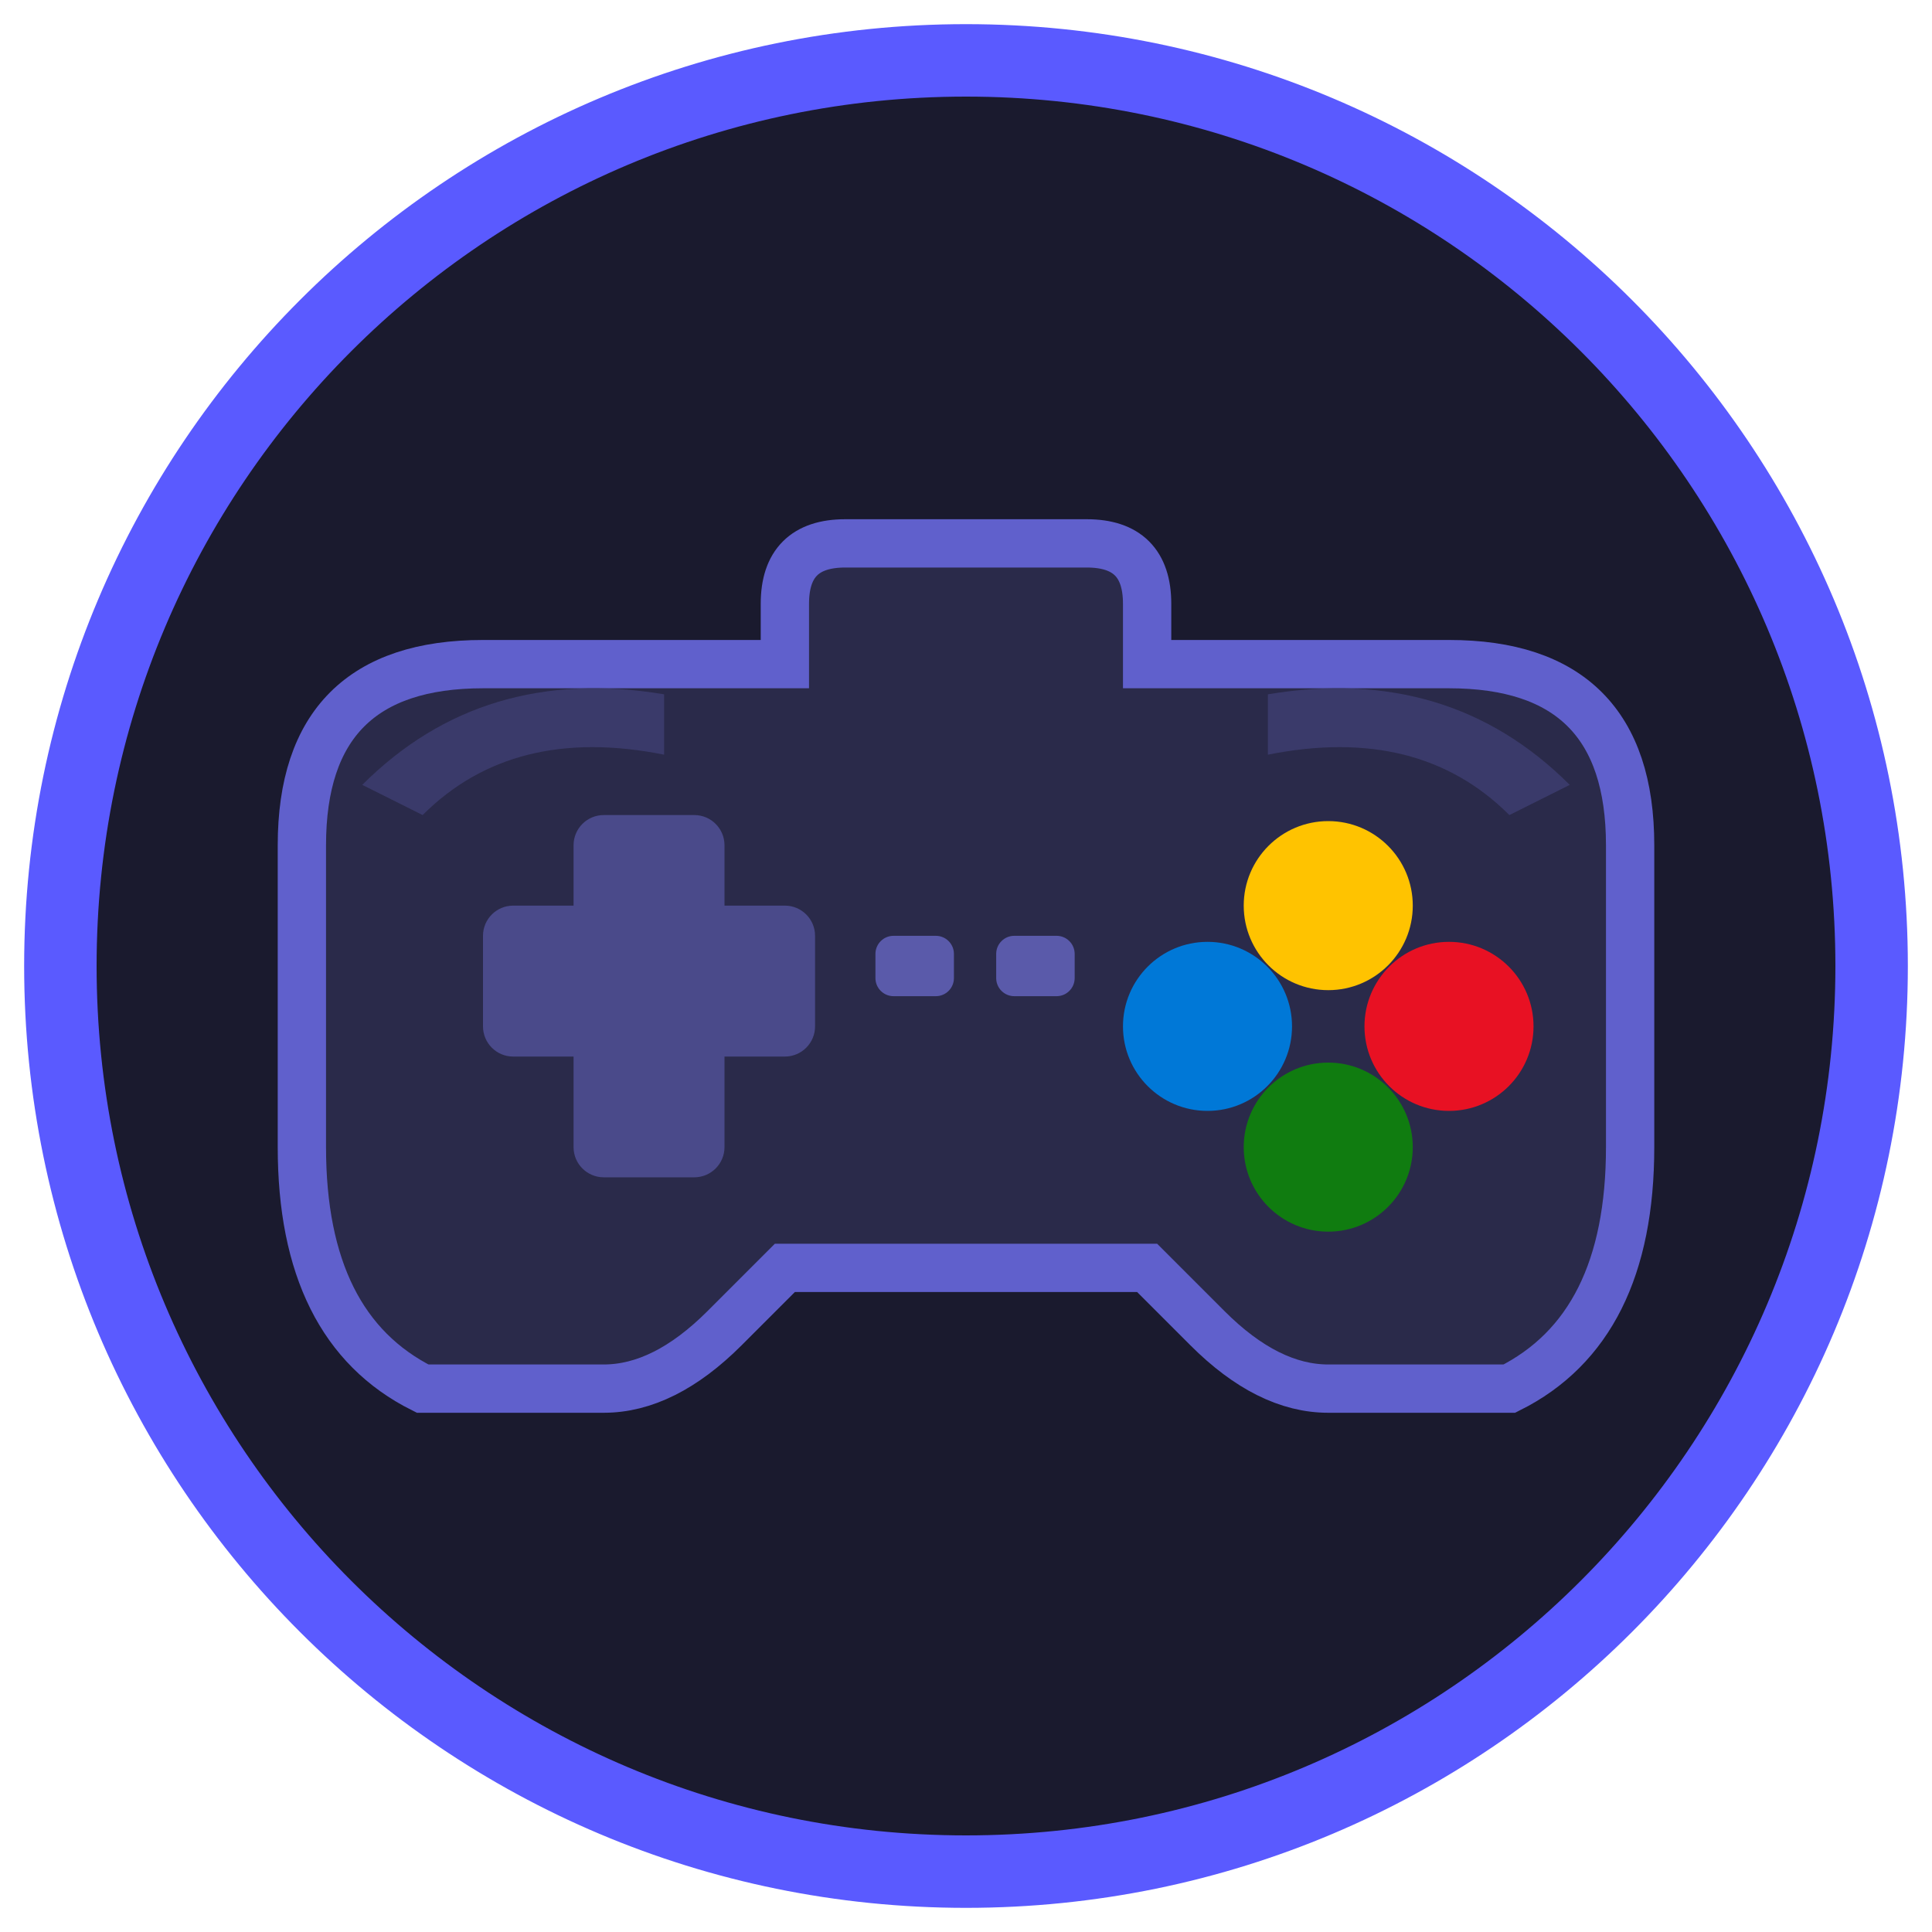
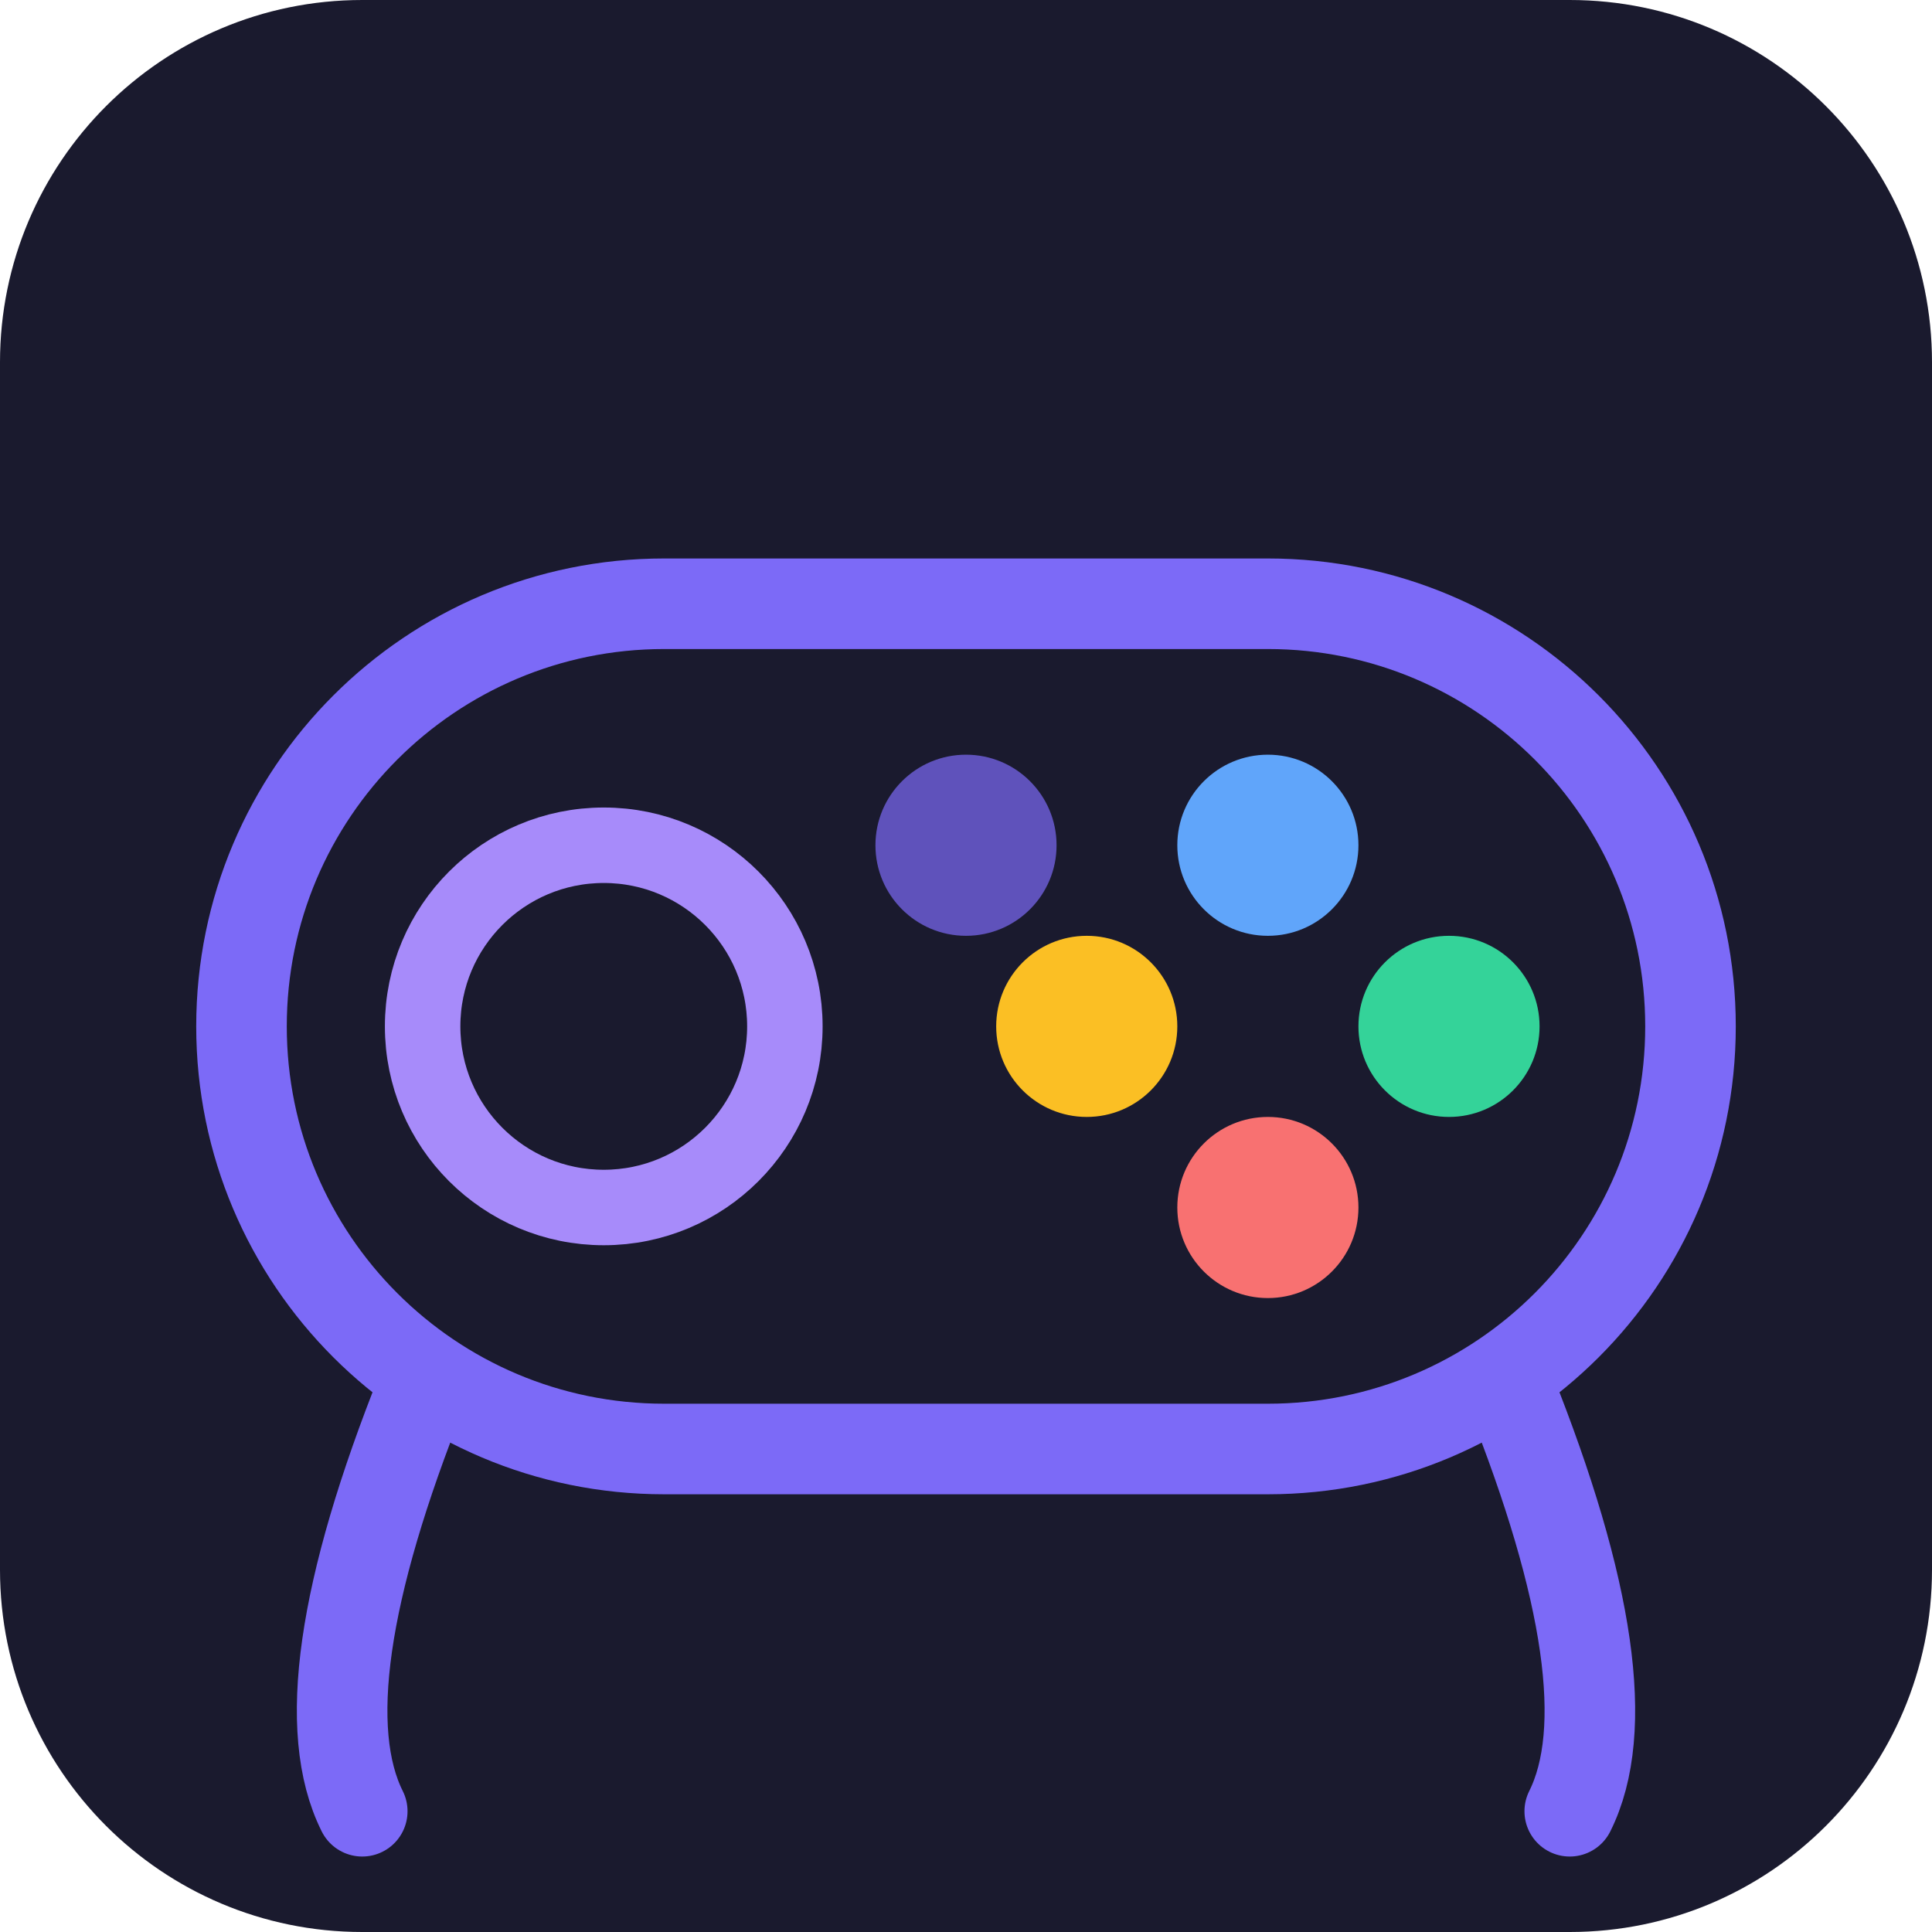
- <svg xmlns="http://www.w3.org/2000/svg" viewBox="0 0 32 32" width="32" height="32">
-   <circle cx="16" cy="16" r="15" fill="#1a1a2e" stroke="#5a5aff" stroke-width="1.2" />
-   <path d="M5 14 Q5 11 8 11 L13 11 L13 10 Q13 9 14 9 L18 9 Q19 9 19 10 L19 11 L24 11 Q27 11 27 14 L27 19 Q27 22 25 23 L22 23 Q21 23 20 22 L19 21 L13 21 L12 22 Q11 23 10 23 L7 23 Q5 22 5 19 Z" fill="#2a2a4a" stroke="#6060cc" stroke-width="0.8" />
-   <rect x="9.5" y="13.5" width="2.5" height="6" rx="0.5" fill="#4a4a8a" />
-   <rect x="8" y="15" width="5.5" height="2.5" rx="0.5" fill="#4a4a8a" />
-   <circle cx="22" cy="19" r="1.4" fill="#107C10" />
-   <circle cx="24" cy="17" r="1.4" fill="#E81123" />
-   <circle cx="20" cy="17" r="1.4" fill="#0078D7" />
-   <circle cx="22" cy="15" r="1.4" fill="#FFC300" />
-   <rect x="14.5" y="15.5" width="1.3" height="1" rx="0.3" fill="#5a5aaa" />
-   <rect x="16.5" y="15.5" width="1.3" height="1" rx="0.3" fill="#5a5aaa" />
-   <path d="M6 13 Q8 11 11 11.5 L11 12.5 Q8.5 12 7 13.5 Z" fill="#3a3a6a" />
-   <path d="M26 13 Q24 11 21 11.5 L21 12.5 Q23.5 12 25 13.5 Z" fill="#3a3a6a" />
+ <svg xmlns="http://www.w3.org/2000/svg" viewBox="0 0 64 64">
+   <rect width="64" height="64" rx="12" fill="#1a1a2e" />
+   <rect x="8" y="20" width="48" height="28" rx="14" fill="none" stroke="#7c6af7" stroke-width="3" />
+   <circle cx="20" cy="34" r="6" fill="none" stroke="#a78bfa" stroke-width="2.5" />
+   <circle cx="42" cy="28" r="3" fill="#60a5fa" />
+   <circle cx="48" cy="34" r="3" fill="#34d399" />
+   <circle cx="42" cy="40" r="3" fill="#f87171" />
+   <circle cx="36" cy="34" r="3" fill="#fbbf24" />
+   <path d="M14,46 Q10,56 12,60" stroke="#7c6af7" stroke-width="3" fill="none" stroke-linecap="round" />
+   <path d="M50,46 Q54,56 52,60" stroke="#7c6af7" stroke-width="3" fill="none" stroke-linecap="round" />
+   <circle cx="32" cy="28" r="3" fill="#7c6af7" opacity="0.7" />
</svg>
